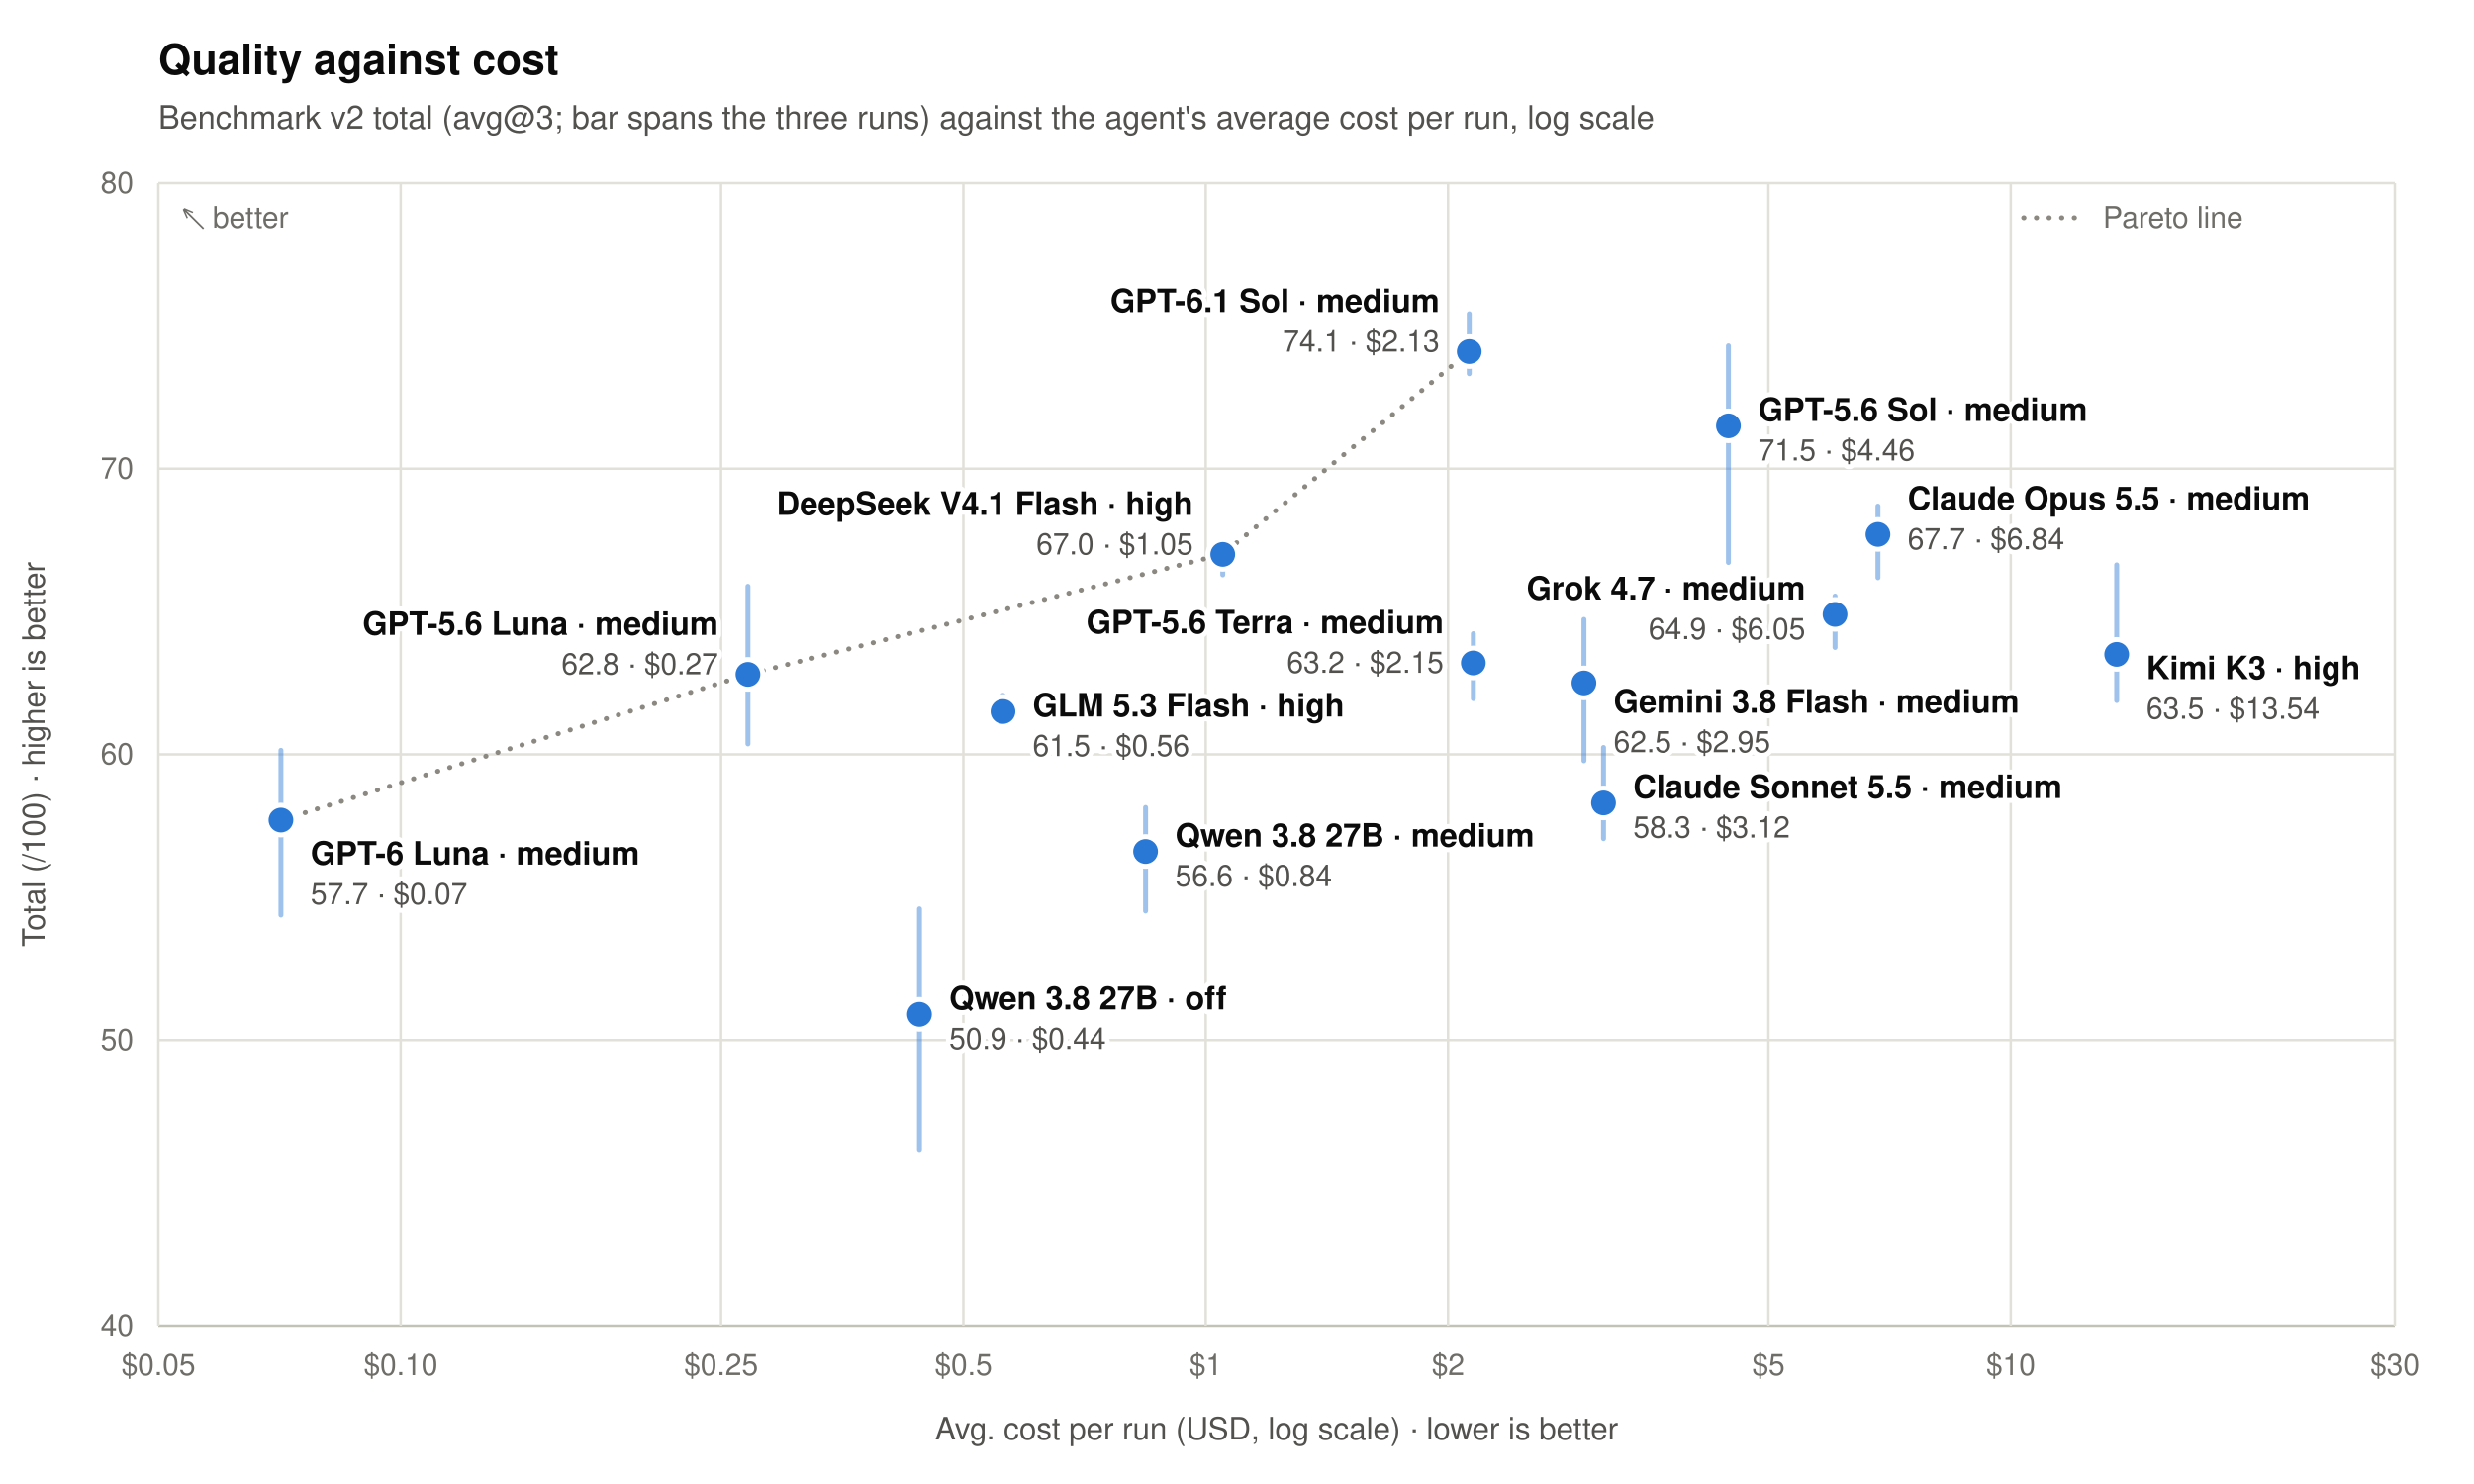
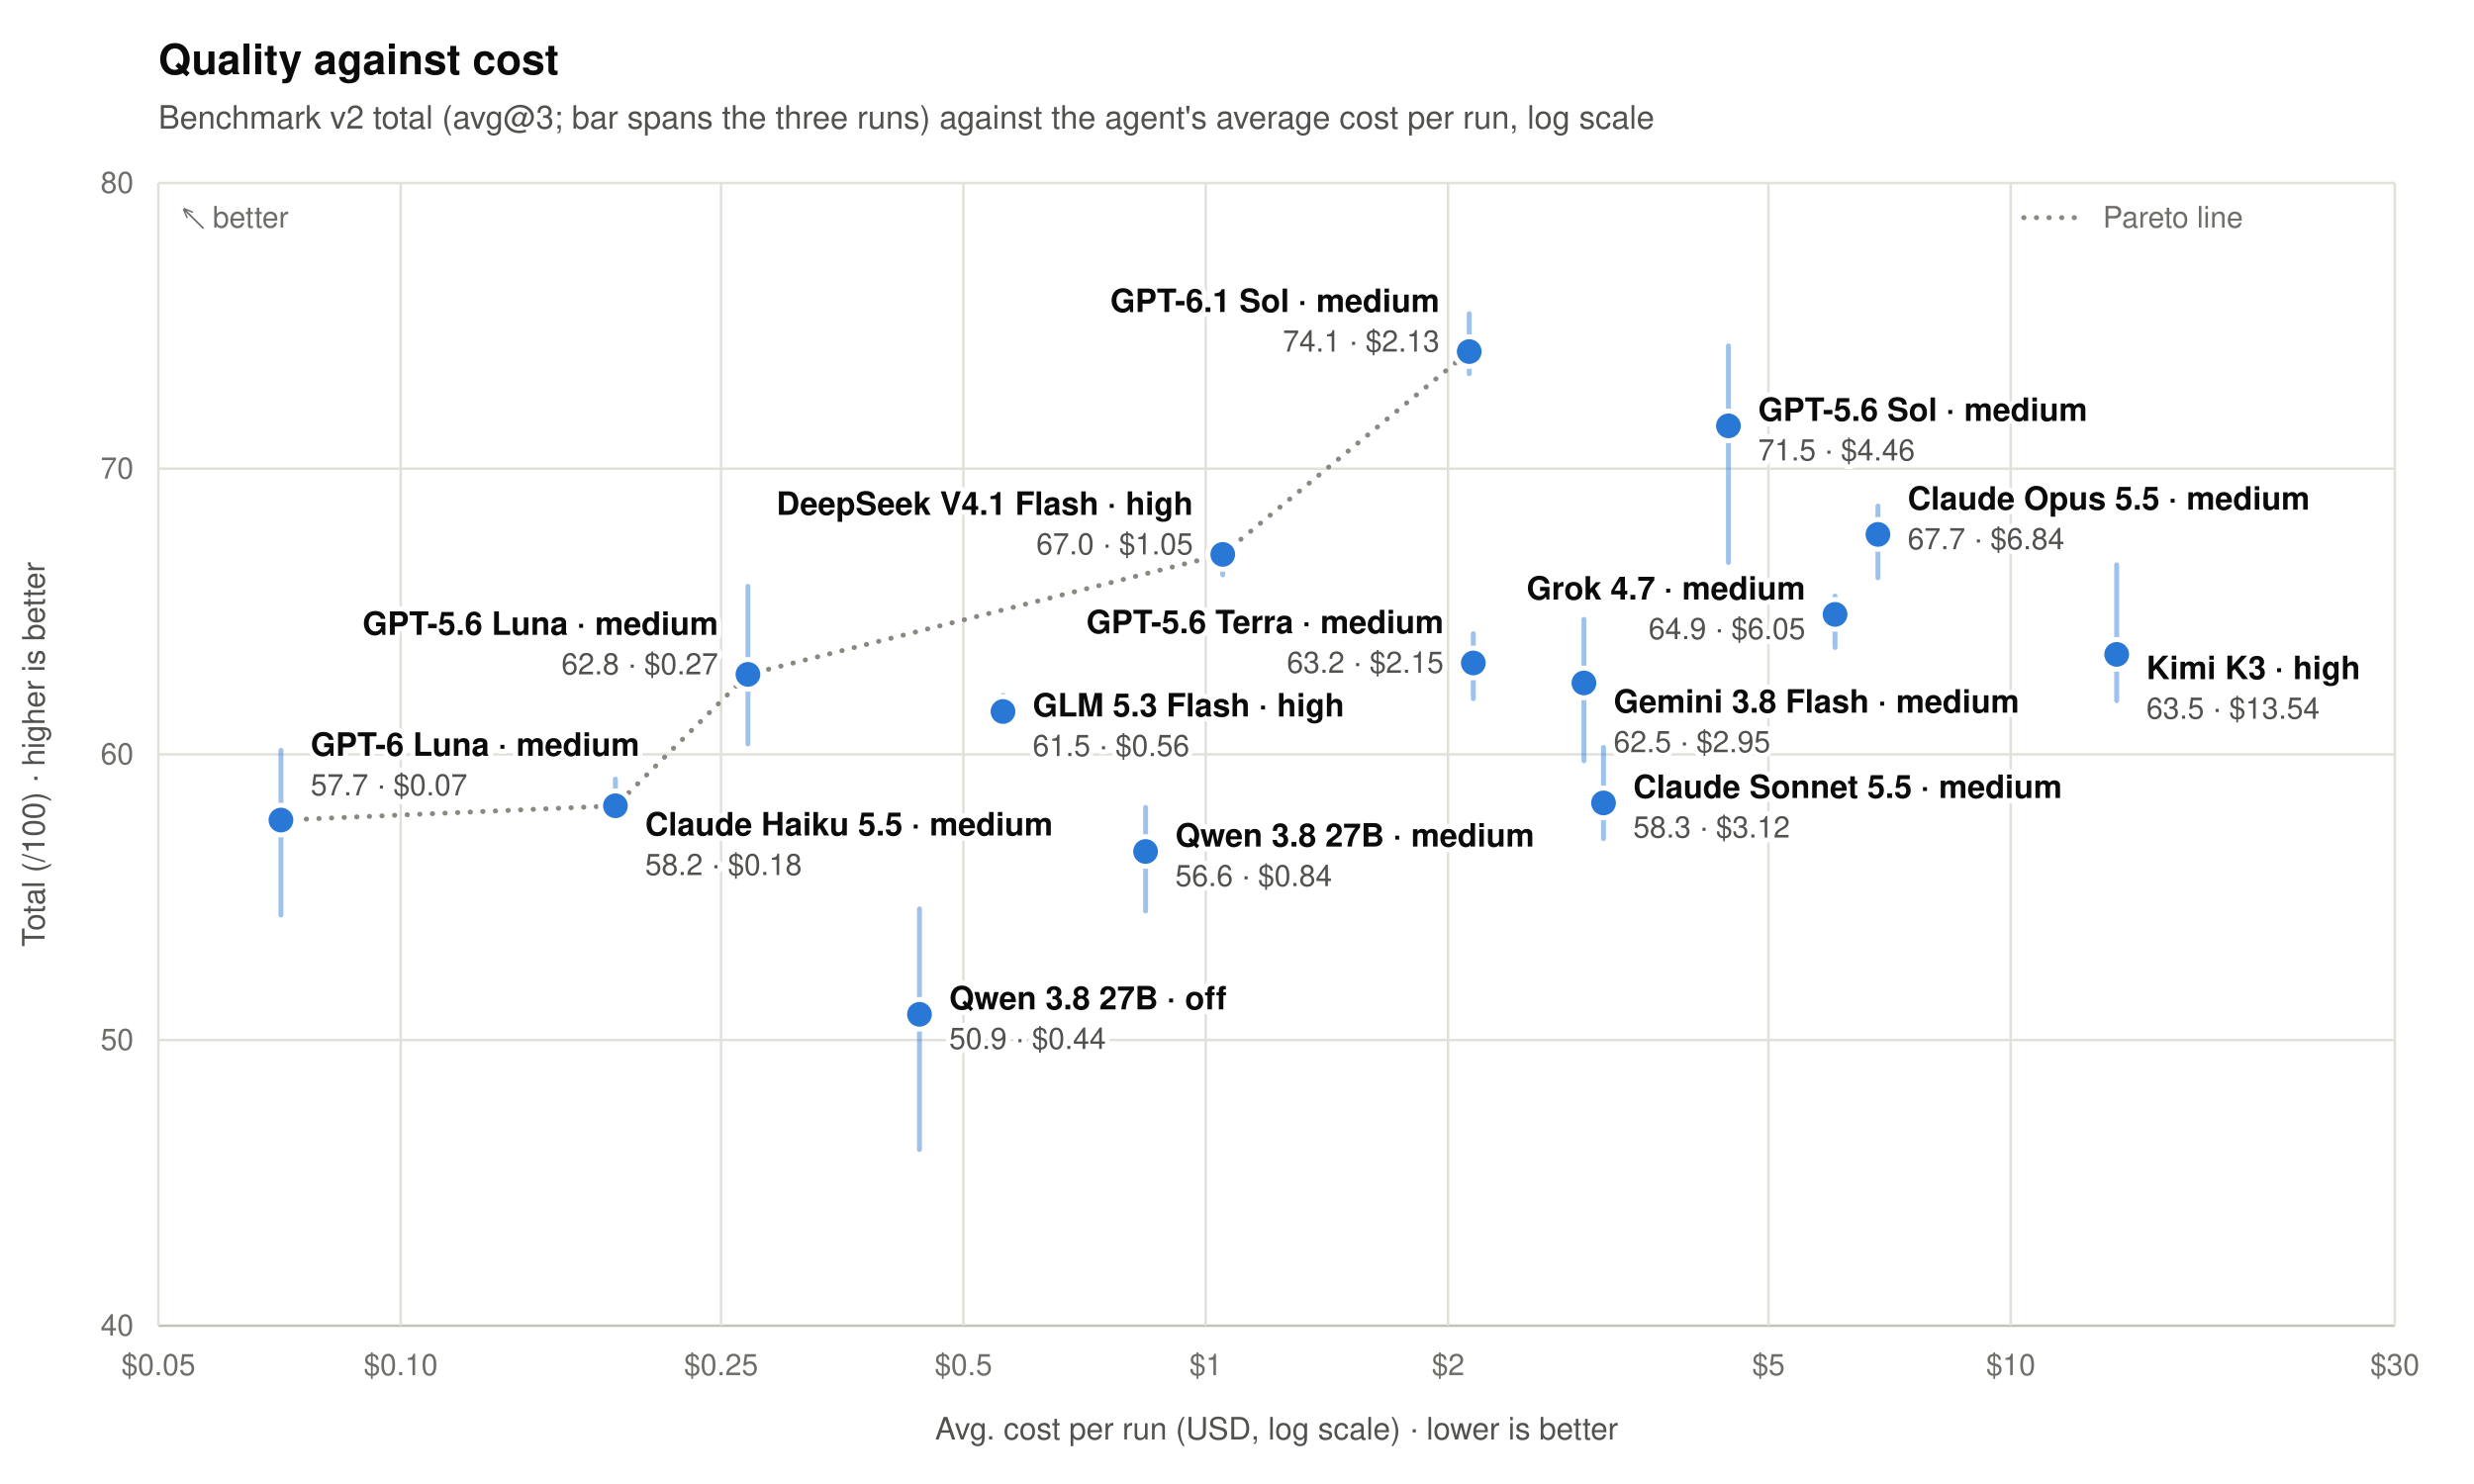
<svg xmlns="http://www.w3.org/2000/svg" width="1000" height="600" viewBox="0 0 1000 600" role="img" aria-labelledby="t d">
  <rect width="1000" height="600" fill="#ffffff" />
  <g font-family="system-ui, -apple-system, 'Segoe UI', Helvetica, Arial, sans-serif">
    <text x="64" y="30" font-size="17" font-weight="600" fill="#0b0b0b">Quality against cost</text>
    <text x="64" y="52" font-size="13" fill="#52514e">Benchmark v2 total (avg@3; bar spans the three runs) against the agent's average cost per run, log scale</text>
    <line x1="64" x2="968" y1="536" y2="536" stroke="#c3c2b7" stroke-width="1" />
    <text x="54" y="540" font-size="12" text-anchor="end" fill="#6f6d68" style="font-variant-numeric: tabular-nums">40</text>
    <line x1="64" x2="968" y1="420.5" y2="420.5" stroke="#e1e0d9" stroke-width="1" />
    <text x="54" y="424.5" font-size="12" text-anchor="end" fill="#6f6d68" style="font-variant-numeric: tabular-nums">50</text>
    <line x1="64" x2="968" y1="305" y2="305" stroke="#e1e0d9" stroke-width="1" />
    <text x="54" y="309" font-size="12" text-anchor="end" fill="#6f6d68" style="font-variant-numeric: tabular-nums">60</text>
    <line x1="64" x2="968" y1="189.5" y2="189.5" stroke="#e1e0d9" stroke-width="1" />
    <text x="54" y="193.5" font-size="12" text-anchor="end" fill="#6f6d68" style="font-variant-numeric: tabular-nums">70</text>
    <line x1="64" x2="968" y1="74" y2="74" stroke="#e1e0d9" stroke-width="1" />
    <text x="54" y="78" font-size="12" text-anchor="end" fill="#6f6d68" style="font-variant-numeric: tabular-nums">80</text>
    <line x1="64" x2="64" y1="74" y2="536" stroke="#e1e0d9" stroke-width="1" />
    <text x="64" y="556" font-size="12" text-anchor="middle" fill="#6f6d68" style="font-variant-numeric: tabular-nums">$0.05</text>
    <line x1="161.954" x2="161.954" y1="74" y2="536" stroke="#e1e0d9" stroke-width="1" />
    <text x="161.954" y="556" font-size="12" text-anchor="middle" fill="#6f6d68" style="font-variant-numeric: tabular-nums">$0.10</text>
    <line x1="291.442" x2="291.442" y1="74" y2="536" stroke="#e1e0d9" stroke-width="1" />
    <text x="291.442" y="556" font-size="12" text-anchor="middle" fill="#6f6d68" style="font-variant-numeric: tabular-nums">$0.25</text>
    <line x1="389.396" x2="389.396" y1="74" y2="536" stroke="#e1e0d9" stroke-width="1" />
    <text x="389.396" y="556" font-size="12" text-anchor="middle" fill="#6f6d68" style="font-variant-numeric: tabular-nums">$0.5</text>
    <line x1="487.35" x2="487.35" y1="74" y2="536" stroke="#e1e0d9" stroke-width="1" />
    <text x="487.35" y="556" font-size="12" text-anchor="middle" fill="#6f6d68" style="font-variant-numeric: tabular-nums">$1</text>
    <line x1="585.304" x2="585.304" y1="74" y2="536" stroke="#e1e0d9" stroke-width="1" />
    <text x="585.304" y="556" font-size="12" text-anchor="middle" fill="#6f6d68" style="font-variant-numeric: tabular-nums">$2</text>
    <line x1="714.793" x2="714.793" y1="74" y2="536" stroke="#e1e0d9" stroke-width="1" />
    <text x="714.793" y="556" font-size="12" text-anchor="middle" fill="#6f6d68" style="font-variant-numeric: tabular-nums">$5</text>
    <line x1="812.747" x2="812.747" y1="74" y2="536" stroke="#e1e0d9" stroke-width="1" />
    <text x="812.747" y="556" font-size="12" text-anchor="middle" fill="#6f6d68" style="font-variant-numeric: tabular-nums">$10</text>
    <line x1="968" x2="968" y1="74" y2="536" stroke="#e1e0d9" stroke-width="1" />
    <text x="968" y="556" font-size="12" text-anchor="middle" fill="#6f6d68" style="font-variant-numeric: tabular-nums">$30</text>
    <text x="516" y="582" font-size="12.5" text-anchor="middle" fill="#52514e">Avg. cost per run (USD, log scale) · lower is better</text>
    <text transform="translate(18 305) rotate(-90)" font-size="12.5" text-anchor="middle" fill="#52514e">Total (/100) · higher is better</text>
    <text x="74" y="92" font-size="12" fill="#6f6d68">↖ better</text>
-     <polyline points="113.6,331.6 302.3,272.7 494.2,224.1 593.9,142.1" fill="none" stroke="#8a8880" stroke-width="2" stroke-dasharray="0.1 5" stroke-linecap="round" />
+     <polyline points="113.6,331.6 248.8,325.8 302.3,272.7 494.2,224.1 593.9,142.1" fill="none" stroke="#8a8880" stroke-width="2" stroke-dasharray="0.1 5" stroke-linecap="round" />
    <line x1="818" x2="842" y1="88" y2="88" stroke="#8a8880" stroke-width="2" stroke-dasharray="0.1 5" stroke-linecap="round" />
    <text x="850" y="92" font-size="12" fill="#6f6d68">Pareto line</text>
    <line x1="593.872" x2="593.872" y1="151.096" y2="126.841" stroke="#2a78d6" stroke-width="2" stroke-linecap="round" opacity="0.45" />
    <line x1="698.641" x2="698.641" y1="227.422" y2="139.835" stroke="#2a78d6" stroke-width="2" stroke-linecap="round" opacity="0.45" />
    <line x1="494.245" x2="494.245" y1="232.428" y2="219.049" stroke="#2a78d6" stroke-width="2" stroke-linecap="round" opacity="0.45" />
    <line x1="595.525" x2="595.525" y1="282.477" y2="256.201" stroke="#2a78d6" stroke-width="2" stroke-linecap="round" opacity="0.45" />
    <line x1="302.318" x2="302.318" y1="300.765" y2="237.048" stroke="#2a78d6" stroke-width="2" stroke-linecap="round" opacity="0.45" />
    <line x1="113.554" x2="113.554" y1="369.969" y2="303.364" stroke="#2a78d6" stroke-width="2" stroke-linecap="round" opacity="0.45" />
    <line x1="463.047" x2="463.047" y1="368.333" y2="326.464" stroke="#2a78d6" stroke-width="2" stroke-linecap="round" opacity="0.45" />
    <line x1="371.652" x2="371.652" y1="464.775" y2="367.466" stroke="#2a78d6" stroke-width="2" stroke-linecap="round" opacity="0.45" />
    <line x1="759.074" x2="759.074" y1="233.582" y2="204.611" stroke="#2a78d6" stroke-width="2" stroke-linecap="round" opacity="0.45" />
    <line x1="741.731" x2="741.731" y1="261.784" y2="240.994" stroke="#2a78d6" stroke-width="2" stroke-linecap="round" opacity="0.45" />
    <line x1="855.575" x2="855.575" y1="283.247" y2="228.385" stroke="#2a78d6" stroke-width="2" stroke-linecap="round" opacity="0.45" />
    <line x1="640.229" x2="640.229" y1="307.599" y2="250.426" stroke="#2a78d6" stroke-width="2" stroke-linecap="round" opacity="0.45" />
    <line x1="405.412" x2="405.412" y1="292.872" y2="281.13" stroke="#2a78d6" stroke-width="2" stroke-linecap="round" opacity="0.45" />
+     <line x1="248.753" x2="248.753" y1="330.506" y2="315.01" stroke="#2a78d6" stroke-width="2" stroke-linecap="round" opacity="0.45" />
    <line x1="648.146" x2="648.146" y1="339.072" y2="302.209" stroke="#2a78d6" stroke-width="2" stroke-linecap="round" opacity="0.45" />
    <circle cx="593.872" cy="142.145" r="6" fill="#2a78d6" stroke="#ffffff" stroke-width="2" />
    <circle cx="698.641" cy="172.175" r="6" fill="#2a78d6" stroke="#ffffff" stroke-width="2" />
    <circle cx="494.245" cy="224.15" r="6" fill="#2a78d6" stroke="#ffffff" stroke-width="2" />
    <circle cx="595.525" cy="268.04" r="6" fill="#2a78d6" stroke="#ffffff" stroke-width="2" />
    <circle cx="302.318" cy="272.66" r="6" fill="#2a78d6" stroke="#ffffff" stroke-width="2" />
    <circle cx="113.554" cy="331.565" r="6" fill="#2a78d6" stroke="#ffffff" stroke-width="2" />
    <circle cx="463.047" cy="344.27" r="6" fill="#2a78d6" stroke="#ffffff" stroke-width="2" />
    <circle cx="371.652" cy="410.105" r="6" fill="#2a78d6" stroke="#ffffff" stroke-width="2" />
    <circle cx="759.074" cy="216.065" r="6" fill="#2a78d6" stroke="#ffffff" stroke-width="2" />
    <circle cx="741.731" cy="248.405" r="6" fill="#2a78d6" stroke="#ffffff" stroke-width="2" />
    <circle cx="855.575" cy="264.575" r="6" fill="#2a78d6" stroke="#ffffff" stroke-width="2" />
    <circle cx="640.229" cy="276.125" r="6" fill="#2a78d6" stroke="#ffffff" stroke-width="2" />
    <circle cx="405.412" cy="287.675" r="6" fill="#2a78d6" stroke="#ffffff" stroke-width="2" />
+     <circle cx="248.753" cy="325.79" r="6" fill="#2a78d6" stroke="#ffffff" stroke-width="2" />
    <circle cx="648.146" cy="324.635" r="6" fill="#2a78d6" stroke="#ffffff" stroke-width="2" />
    <text x="581.872" y="126.145" font-size="13" font-weight="600" text-anchor="end" fill="#0b0b0b" stroke="#ffffff" stroke-width="4" stroke-linejoin="round" paint-order="stroke">GPT-6.1 Sol · medium</text>
    <text x="581.872" y="142.145" font-size="12" text-anchor="end" fill="#52514e" stroke="#ffffff" stroke-width="4" stroke-linejoin="round" paint-order="stroke" style="font-variant-numeric: tabular-nums">74.1 · $2.13</text>
    <text x="710.641" y="170.175" font-size="13" font-weight="600" text-anchor="start" fill="#0b0b0b" stroke="#ffffff" stroke-width="4" stroke-linejoin="round" paint-order="stroke">GPT-5.6 Sol · medium</text>
    <text x="710.641" y="186.175" font-size="12" text-anchor="start" fill="#52514e" stroke="#ffffff" stroke-width="4" stroke-linejoin="round" paint-order="stroke" style="font-variant-numeric: tabular-nums">71.5 · $4.46</text>
    <text x="482.245" y="208.15" font-size="13" font-weight="600" text-anchor="end" fill="#0b0b0b" stroke="#ffffff" stroke-width="4" stroke-linejoin="round" paint-order="stroke">DeepSeek V4.1 Flash · high</text>
    <text x="482.245" y="224.15" font-size="12" text-anchor="end" fill="#52514e" stroke="#ffffff" stroke-width="4" stroke-linejoin="round" paint-order="stroke" style="font-variant-numeric: tabular-nums">67.0 · $1.05</text>
    <text x="583.525" y="256.04" font-size="13" font-weight="600" text-anchor="end" fill="#0b0b0b" stroke="#ffffff" stroke-width="4" stroke-linejoin="round" paint-order="stroke">GPT-5.6 Terra · medium</text>
    <text x="583.525" y="272.04" font-size="12" text-anchor="end" fill="#52514e" stroke="#ffffff" stroke-width="4" stroke-linejoin="round" paint-order="stroke" style="font-variant-numeric: tabular-nums">63.2 · $2.15</text>
    <text x="290.318" y="256.66" font-size="13" font-weight="600" text-anchor="end" fill="#0b0b0b" stroke="#ffffff" stroke-width="4" stroke-linejoin="round" paint-order="stroke">GPT-5.6 Luna · medium</text>
    <text x="290.318" y="272.66" font-size="12" text-anchor="end" fill="#52514e" stroke="#ffffff" stroke-width="4" stroke-linejoin="round" paint-order="stroke" style="font-variant-numeric: tabular-nums">62.8 · $0.27</text>
-     <text x="125.554" y="349.565" font-size="13" font-weight="600" text-anchor="start" fill="#0b0b0b" stroke="#ffffff" stroke-width="4" stroke-linejoin="round" paint-order="stroke">GPT-6 Luna · medium</text>
-     <text x="125.554" y="365.565" font-size="12" text-anchor="start" fill="#52514e" stroke="#ffffff" stroke-width="4" stroke-linejoin="round" paint-order="stroke" style="font-variant-numeric: tabular-nums">57.7 · $0.07</text>
+     <text x="125.554" y="305.565" font-size="13" font-weight="600" text-anchor="start" fill="#0b0b0b" stroke="#ffffff" stroke-width="4" stroke-linejoin="round" paint-order="stroke">GPT-6 Luna · medium</text>
+     <text x="125.554" y="321.565" font-size="12" text-anchor="start" fill="#52514e" stroke="#ffffff" stroke-width="4" stroke-linejoin="round" paint-order="stroke" style="font-variant-numeric: tabular-nums">57.7 · $0.07</text>
    <text x="475.047" y="342.27" font-size="13" font-weight="600" text-anchor="start" fill="#0b0b0b" stroke="#ffffff" stroke-width="4" stroke-linejoin="round" paint-order="stroke">Qwen 3.8 27B · medium</text>
    <text x="475.047" y="358.27" font-size="12" text-anchor="start" fill="#52514e" stroke="#ffffff" stroke-width="4" stroke-linejoin="round" paint-order="stroke" style="font-variant-numeric: tabular-nums">56.6 · $0.84</text>
    <text x="383.652" y="408.105" font-size="13" font-weight="600" text-anchor="start" fill="#0b0b0b" stroke="#ffffff" stroke-width="4" stroke-linejoin="round" paint-order="stroke">Qwen 3.8 27B · off</text>
    <text x="383.652" y="424.105" font-size="12" text-anchor="start" fill="#52514e" stroke="#ffffff" stroke-width="4" stroke-linejoin="round" paint-order="stroke" style="font-variant-numeric: tabular-nums">50.9 · $0.44</text>
    <text x="771.074" y="206.065" font-size="13" font-weight="600" text-anchor="start" fill="#0b0b0b" stroke="#ffffff" stroke-width="4" stroke-linejoin="round" paint-order="stroke">Claude Opus 5.5 · medium</text>
    <text x="771.074" y="222.065" font-size="12" text-anchor="start" fill="#52514e" stroke="#ffffff" stroke-width="4" stroke-linejoin="round" paint-order="stroke" style="font-variant-numeric: tabular-nums">67.7 · $6.84</text>
    <text x="729.731" y="242.405" font-size="13" font-weight="600" text-anchor="end" fill="#0b0b0b" stroke="#ffffff" stroke-width="4" stroke-linejoin="round" paint-order="stroke">Grok 4.7 · medium</text>
    <text x="729.731" y="258.405" font-size="12" text-anchor="end" fill="#52514e" stroke="#ffffff" stroke-width="4" stroke-linejoin="round" paint-order="stroke" style="font-variant-numeric: tabular-nums">64.9 · $6.05</text>
    <text x="867.575" y="274.575" font-size="13" font-weight="600" text-anchor="start" fill="#0b0b0b" stroke="#ffffff" stroke-width="4" stroke-linejoin="round" paint-order="stroke">Kimi K3 · high</text>
    <text x="867.575" y="290.575" font-size="12" text-anchor="start" fill="#52514e" stroke="#ffffff" stroke-width="4" stroke-linejoin="round" paint-order="stroke" style="font-variant-numeric: tabular-nums">63.5 · $13.54</text>
    <text x="652.229" y="288.125" font-size="13" font-weight="600" text-anchor="start" fill="#0b0b0b" stroke="#ffffff" stroke-width="4" stroke-linejoin="round" paint-order="stroke">Gemini 3.8 Flash · medium</text>
    <text x="652.229" y="304.125" font-size="12" text-anchor="start" fill="#52514e" stroke="#ffffff" stroke-width="4" stroke-linejoin="round" paint-order="stroke" style="font-variant-numeric: tabular-nums">62.5 · $2.95</text>
    <text x="417.412" y="289.675" font-size="13" font-weight="600" text-anchor="start" fill="#0b0b0b" stroke="#ffffff" stroke-width="4" stroke-linejoin="round" paint-order="stroke">GLM 5.3 Flash · high</text>
    <text x="417.412" y="305.675" font-size="12" text-anchor="start" fill="#52514e" stroke="#ffffff" stroke-width="4" stroke-linejoin="round" paint-order="stroke" style="font-variant-numeric: tabular-nums">61.5 · $0.56</text>
+     <text x="260.753" y="337.79" font-size="13" font-weight="600" text-anchor="start" fill="#0b0b0b" stroke="#ffffff" stroke-width="4" stroke-linejoin="round" paint-order="stroke">Claude Haiku 5.5 · medium</text>
+     <text x="260.753" y="353.79" font-size="12" text-anchor="start" fill="#52514e" stroke="#ffffff" stroke-width="4" stroke-linejoin="round" paint-order="stroke" style="font-variant-numeric: tabular-nums">58.2 · $0.18</text>
    <text x="660.146" y="322.635" font-size="13" font-weight="600" text-anchor="start" fill="#0b0b0b" stroke="#ffffff" stroke-width="4" stroke-linejoin="round" paint-order="stroke">Claude Sonnet 5.5 · medium</text>
    <text x="660.146" y="338.635" font-size="12" text-anchor="start" fill="#52514e" stroke="#ffffff" stroke-width="4" stroke-linejoin="round" paint-order="stroke" style="font-variant-numeric: tabular-nums">58.3 · $3.12</text>
  </g>
</svg>
